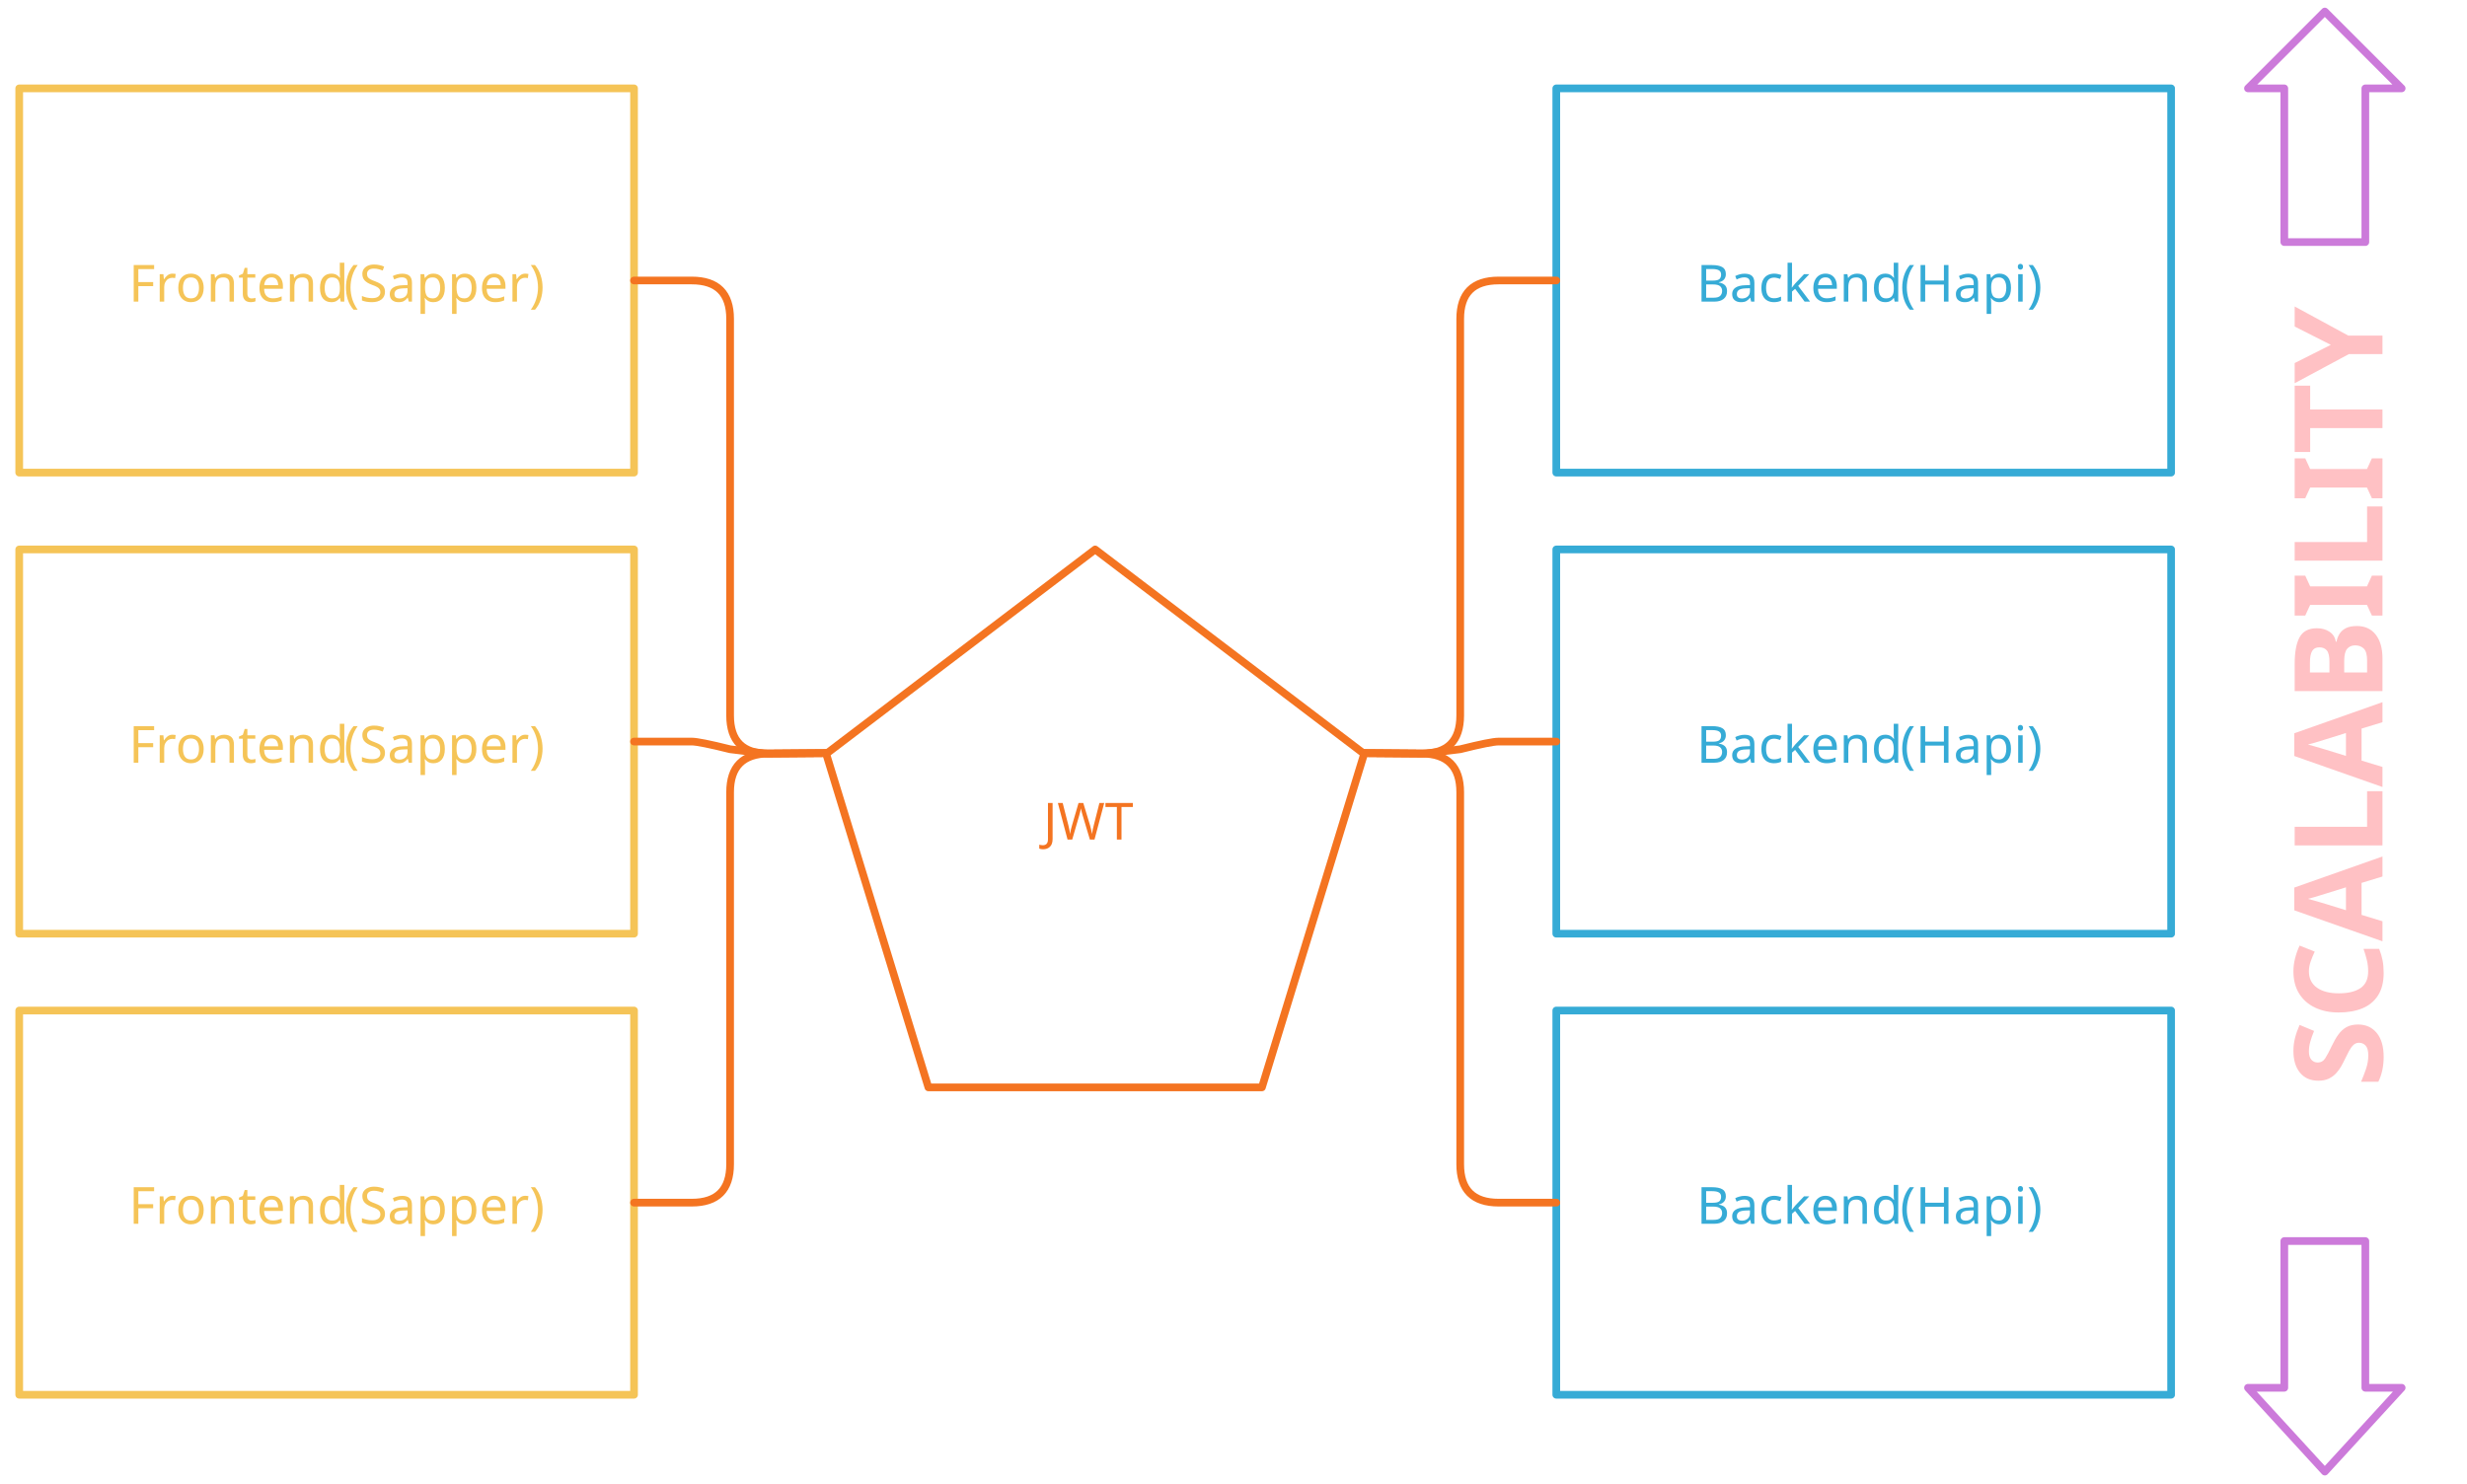
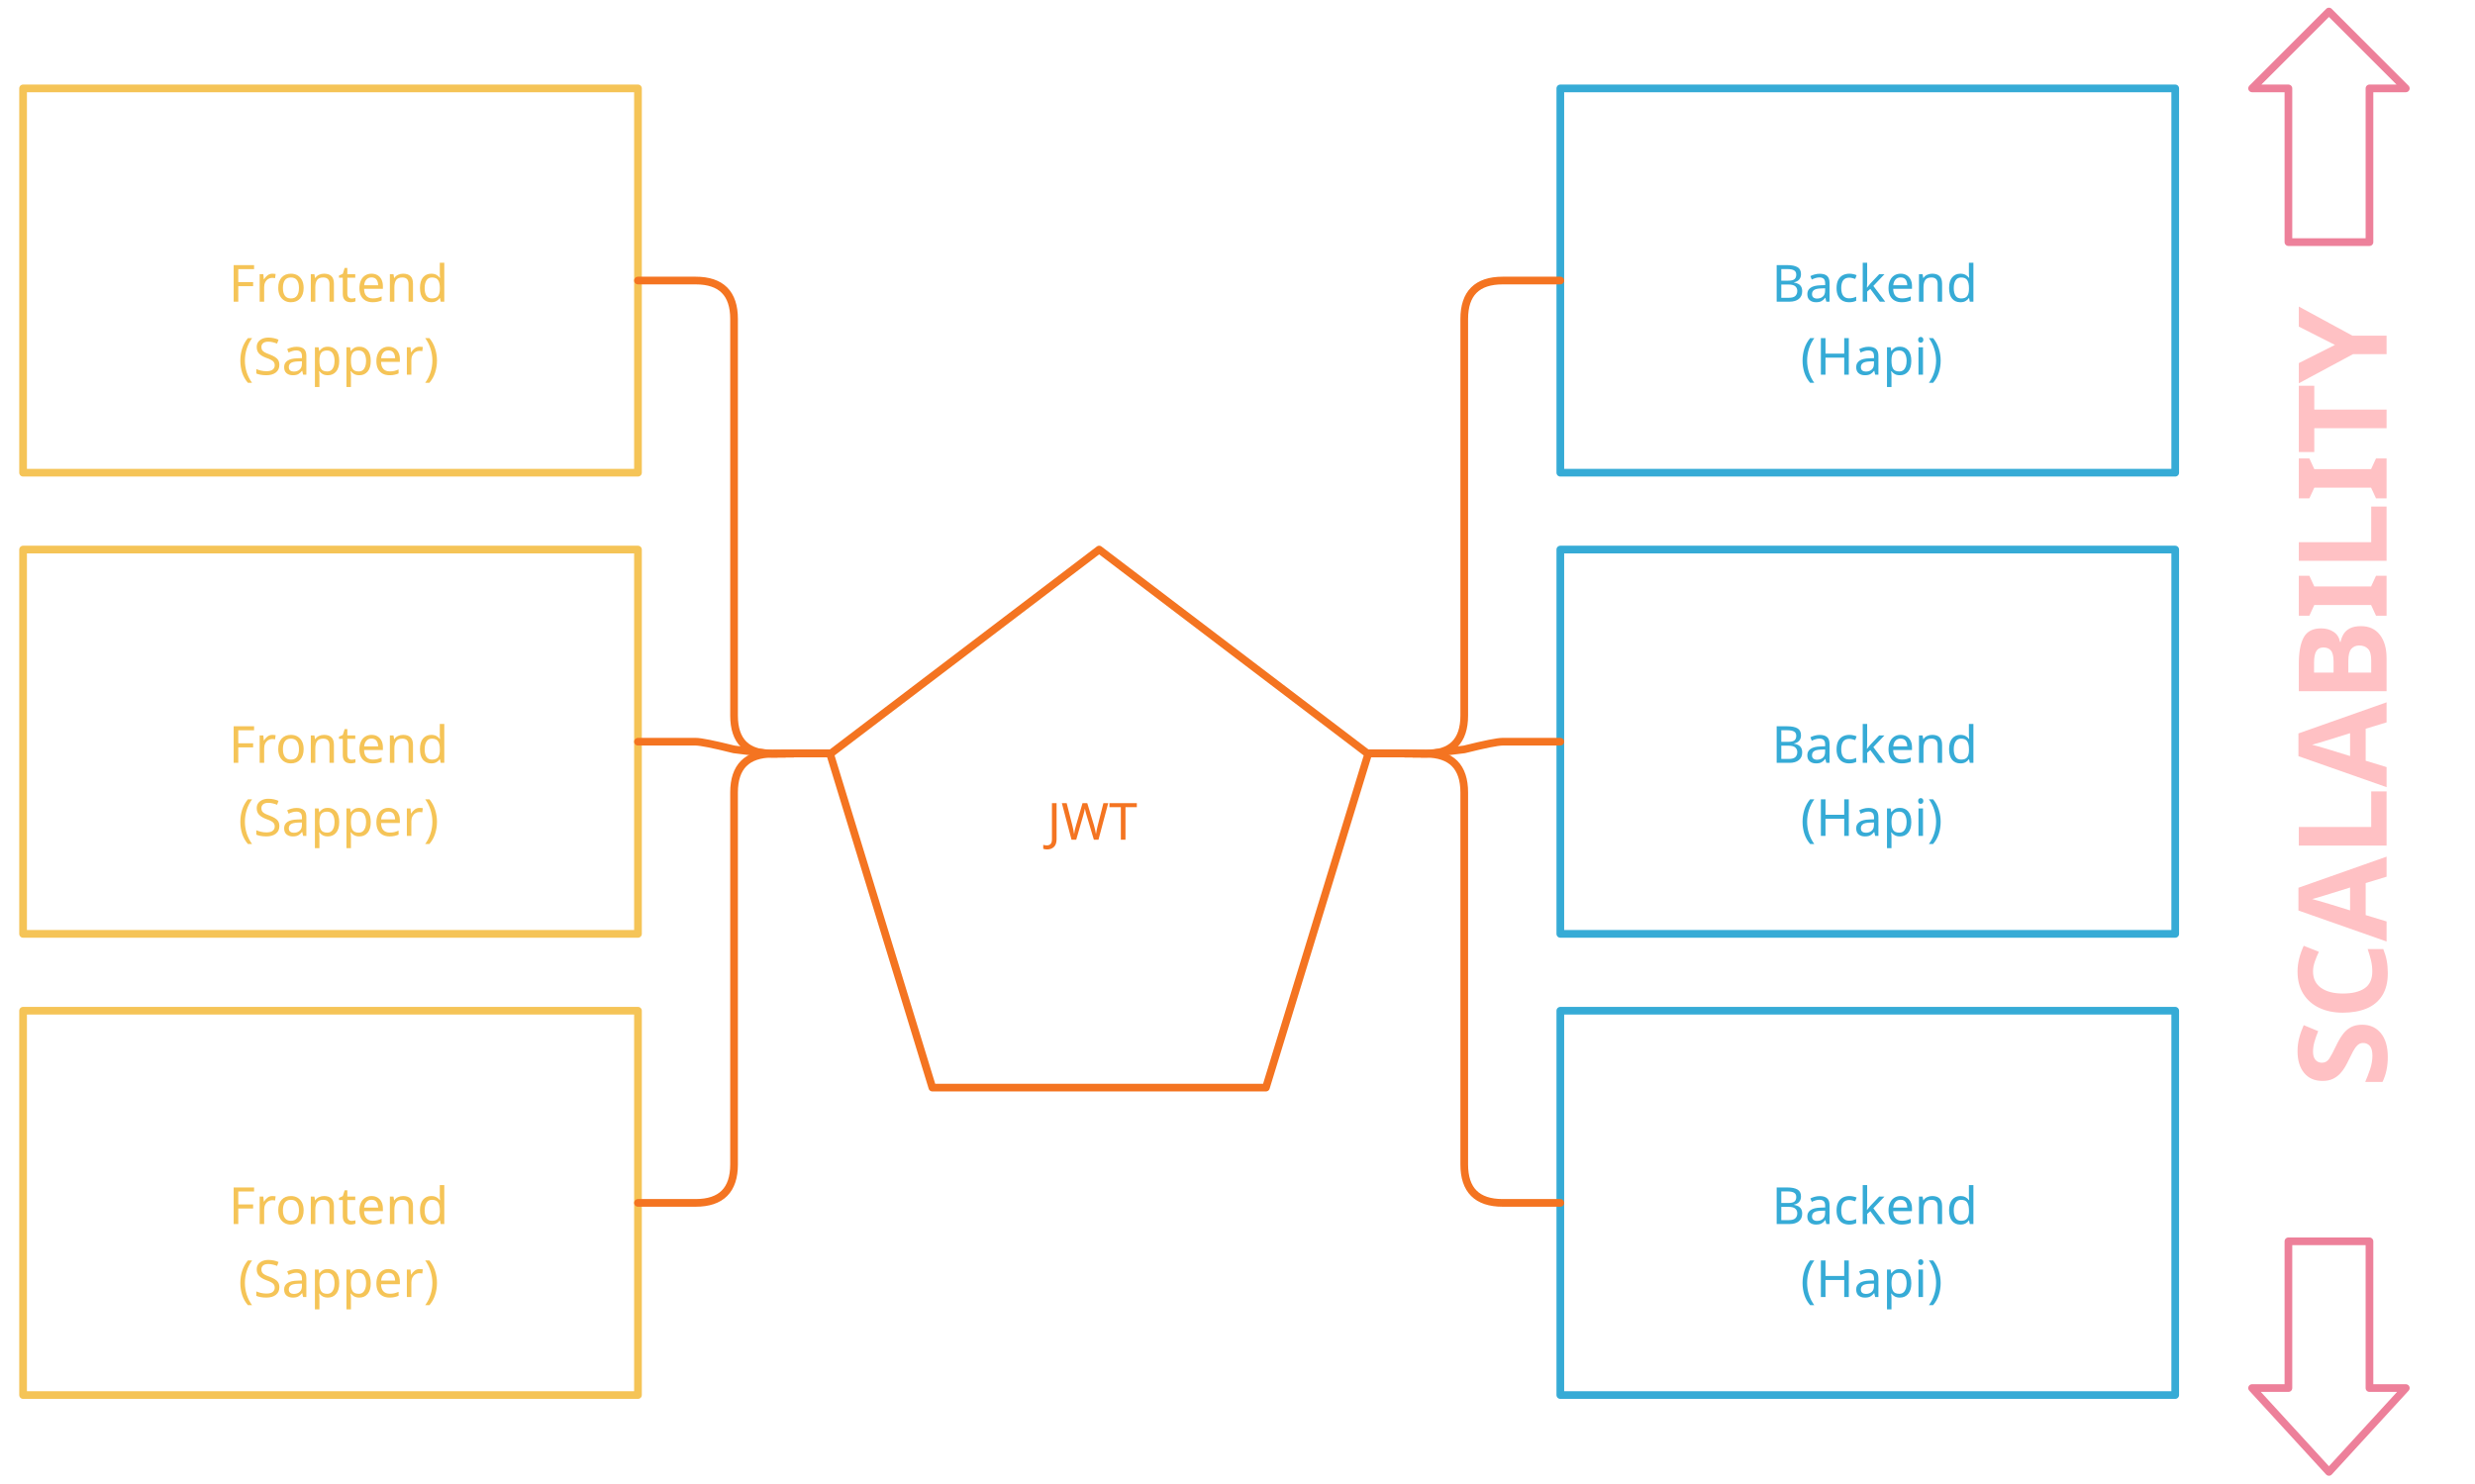
- <svg xmlns="http://www.w3.org/2000/svg" version="1.0" width="100%" viewBox="1045 447 642 386">
+ <svg xmlns="http://www.w3.org/2000/svg" version="1.0" height="380pt" width="634pt" viewBox="1045 447 642 386">
  <defs>
    <style type="text/css">
        @font-face {
            font-family: 'lt_bold';
            src: url('https://app.creately.com/diagram/assets/fonts/lato/lt-bold-webfont.woff2') format('woff2'),
                url('https://app.creately.com/diagram/assets/fonts/lato/lt-bold-webfont.woff') format('woff');
            font-weight: normal;
            font-style: normal;
        }
        @font-face {
            font-family: 'lt_bold_italic';
            src: url('https://app.creately.com/diagram/assets/fonts/lato/lt-bolditalic-webfont.woff2') format('woff2'),
                url('https://app.creately.com/diagram/assets/fonts/lato/lt-bolditalic-webfont.woff') format('woff');
            font-weight: normal;
            font-style: normal;
        }
        @font-face {
            font-family: 'lt_italic';
            src: url('https://app.creately.com/diagram/assets/fonts/lato/lt-italic-webfont.woff2') format('woff2'),
                url('https://app.creately.com/diagram/assets/fonts/lato/lt-italic-webfont.woff') format('woff');
            font-weight: normal;
            font-style: normal;
        }
        @font-face {
            font-family: 'lt_regular';
            src: url('https://app.creately.com/diagram/assets/fonts/lato/lt-regular-webfont.woff2') format('woff2'),
                url('https://app.creately.com/diagram/assets/fonts/lato/lt-regular-webfont.woff') format('woff');
            font-weight: normal;
            font-style: normal;
        }
        @font-face {
            font-family: 'lt-hairline';
            src: url('https://app.creately.com/diagram/assets/fonts/embed/lt-hairline-webfont.woff2') format('woff2'),
                url('https://app.creately.com/diagram/assets/fonts/embed/lt-hairline-webfont.woff') format('woff');
            font-weight: normal;
            font-style: normal;
        }
        @font-face {
            font-family: 'lt-thinitalic';
            src: url('https://app.creately.com/diagram/assets/fonts/embed/lt-thinitalic-webfont.woff2') format('woff2'),
                url('https://app.creately.com/diagram/assets/fonts/embed/lt-thinitalic-webfont.woff') format('woff');
            font-weight: normal;
            font-style: normal;
        }
        @font-face {
            font-family: 'champagne';
            src: url('https://app.creately.com/diagram/assets/fonts/embed/champagne-webfont.woff2') format('woff2'),
                url('https://app.creately.com/diagram/assets/fonts/embed/champagne-webfont.woff') format('woff');
            font-weight: normal;
            font-style: normal;
        }
        @font-face {
            font-family: 'indie';
            src: url('https://app.creately.com/diagram/assets/fonts/embed/indie-flower-webfont.woff2') format('woff2'),
                url('https://app.creately.com/diagram/assets/fonts/embed/indie-flower-webfont.woff') format('woff');
            font-weight: normal;
            font-style: normal;
        }
        @font-face {
            font-family: 'bebas';
            src: url('https://app.creately.com/diagram/assets/fonts/embed/bebasneue_regular-webfont.woff2') format('woff2'),
                url('https://app.creately.com/diagram/assets/fonts/embed/bebasneue_regular-webfont.woff') format('woff');
            font-weight: normal;
            font-style: normal;
        }
        @font-face {
            font-family: 'bree';
            src: url('https://app.creately.com/diagram/assets/fonts/embed/breeserif-regular-webfont.woff2') format('woff2'),
                url('https://app.creately.com/diagram/assets/fonts/embed/breeserif-regular-webfont.woff') format('woff');
            font-weight: normal;
            font-style: normal;
        }
        @font-face {
            font-family: 'spartan';
            src: url('https://app.creately.com/diagram/assets/fonts/embed/leaguespartan-bold-webfont.woff2') format('woff2'),
                url('https://app.creately.com/diagram/assets/fonts/embed/leaguespartan-bold-webfont.woff') format('woff');
            font-weight: normal;
            font-style: normal;
        }
        @font-face {
            font-family: 'montserrat';
            src: url('https://app.creately.com/diagram/assets/fonts/embed/montserrat-medium-webfont.woff2') format('woff2'),
                url('https://app.creately.com/diagram/assets/fonts/embed/montserrat-medium-webfont.woff') format('woff');
            font-weight: normal;
            font-style: normal;
        }
        @font-face {
            font-family: 'open_sanscondensed';
            src: url('https://app.creately.com/diagram/assets/fonts/embed/opensans-condlight-webfont.woff2') format('woff2'),
                url('https://app.creately.com/diagram/assets/fonts/embed/opensans-condlight-webfont.woff') format('woff');
            font-weight: normal;
            font-style: normal;
        }
        @font-face {
            font-family: 'open_sansitalic';
            src: url('https://app.creately.com/diagram/assets/fonts/embed/opensans-italic-webfont.woff2') format('woff2'),
                url('https://app.creately.com/diagram/assets/fonts/embed/opensans-italic-webfont.woff') format('woff');
            font-weight: normal;
            font-style: normal;
        }
        @font-face {
            font-family: 'playfair';
            src: url('https://app.creately.com/diagram/assets/fonts/embed/playfairdisplay-regular-webfont.woff2') format('woff2'),
                url('https://app.creately.com/diagram/assets/fonts/embed/playfairdisplay-regular-webfont.woff') format('woff');
            font-weight: normal;
            font-style: normal;
        }
        @font-face {
            font-family: 'raleway';
            src: url('https://app.creately.com/diagram/assets/fonts/embed/raleway-regular-webfont.woff2') format('woff2'),
                url('https://app.creately.com/diagram/assets/fonts/embed/raleway-regular-webfont.woff') format('woff');
            font-weight: normal;
            font-style: normal;
        }
        @font-face {
            font-family: 'courier_prime';
            src: url('https://app.creately.com/diagram/assets/fonts/embed/courier_prime-webfont.woff2') format('woff2'),
                url('https://app.creately.com/diagram/assets/fonts/embed/courier_prime-webfont.woff') format('woff');
            font-weight: normal;
            font-style: normal;
        }
        @font-face {
            font-family: 'droid_serifregular';
            src: url('https://app.creately.com/diagram/assets/fonts/embed/droid-serif-regular-webfont.woff') format('woff');
            font-weight: normal;
            font-style: normal;
        }
        @font-face {
            font-family: 'abhaya_libreregular';
            src: url('https://app.creately.com/diagram/assets/fonts/embed/abhaya-libre-regular-webfont.woff') format('woff');
            font-weight: normal;
            font-style: normal;
        }
        @font-face {
            font-family: 'gandhi_serifregular';
            src: url('https://app.creately.com/diagram/assets/fonts/embed/gandhi-serif-regular-webfont.woff') format('woff');
            font-weight: normal;
            font-style: normal;
        }
        p {
            margin: 0;
        }
        </style>
  </defs>
  <defs>
    <style>
            span{ display: inline-block; }
        </style>
  </defs>
  <g id="C1tsGbQ9XKQ">
    <g transform="translate(1260 590)">
-       <path d="M 70,0 L 0,53.2 L 26.6,140 L 113.4,140 L 140,53.2 L 70,0 Z" fill="rgb(255,255,255)" stroke="#F47421" stroke-width="2" stroke-linecap="round" stroke-linejoin="round" stroke-dasharray="0 0" />
+       <path d="M 70,0 L 0,53.2 L 26.6,140 L 113.4,140 L 140,53.2 L 70,0 Z" fill="rgba(255,255,255,0)" stroke="#F47421" stroke-width="2" stroke-linecap="round" stroke-linejoin="round" stroke-dasharray="0 0" />
    </g>
    <g transform="translate(1316.5, 650.5) rotate(0, 13.5, 9.5)" width="27" height="19">
      <text text-decoration="none" x="0" style="fill: #F47421; font:  10pt lt_regular" y="15">JWT</text>
-       <text text-decoration="none" x="27" style="fill: #4b4b4b; font:  10pt lt_regular" y="15" />
+       <text text-decoration="none" x="28" style="fill: #4b4b4b; font:  10pt lt_regular" y="15" />
    </g>
  </g>
  <g id="Rycv3RWJ0hy">
    <g transform="translate(1050 590)">
-       <rect x="0" y="0" width="160" height="100" fill="rgb(255,255,255)" stroke="#F5C457" stroke-width="2" stroke-linecap="round" stroke-linejoin="round" stroke-dasharray="0 0" />
+       <rect x="0" y="0" width="160" height="100" fill="rgba(255,255,255,0)" stroke="#F5C457" stroke-width="2" stroke-linecap="round" stroke-linejoin="round" stroke-dasharray="0 0" />
    </g>
    <g transform="translate(1078.5, 630.5) rotate(0, 51.5, 9.5)" width="103" height="19">
-       <text text-decoration="none" x="0" style="fill: #F5C457; font:  10pt lt_regular" y="15">Frontend </text>
-       <text text-decoration="none" x="56" style="fill: #F5C457; font:  10pt lt_regular" y="15">(Sapper)</text>
-       <text text-decoration="none" x="103" style="fill: #4b4b4b; font:  10pt lt_regular" y="15" />
+       <text text-decoration="none" x="25" style="fill: #F5C457; font:  10pt lt_regular" y="15">Frontend </text>
+       <text text-decoration="none" x="27.5" style="fill: #F5C457; font:  10pt lt_regular" y="34">(Sapper)</text>
+       <text text-decoration="none" x="75.5" style="fill: #4b4b4b; font:  10pt lt_regular" y="34" />
    </g>
  </g>
  <g id="EaGMIqarsEV">
    <g transform="translate(1450 590)">
-       <rect x="0" y="0" width="160" height="100" fill="rgb(255,255,255)" stroke="#36ABD6" stroke-width="2" stroke-linecap="round" stroke-linejoin="round" stroke-dasharray="0 0" />
+       <rect x="0" y="0" width="160" height="100" fill="rgba(255,255,255,0)" stroke="#36ABD6" stroke-width="2" stroke-linecap="round" stroke-linejoin="round" stroke-dasharray="0 0" />
    </g>
    <g transform="translate(1486.5, 630.5) rotate(0, 43.5, 9.5)" width="87" height="19">
-       <text text-decoration="none" x="0" style="fill: #36ABD6; font:  10pt lt_regular" y="15">Backend </text>
-       <text text-decoration="none" x="53" style="fill: #36ABD6; font:  10pt lt_regular" y="15">(Hapi)</text>
-       <text text-decoration="none" x="87" style="fill: #4b4b4b; font:  10pt lt_regular" y="15" />
+       <text text-decoration="none" x="18.5" style="fill: #36ABD6; font:  10pt lt_regular" y="15">Backend </text>
+       <text text-decoration="none" x="26" style="fill: #36ABD6; font:  10pt lt_regular" y="34">(Hapi)</text>
+       <text text-decoration="none" x="61" style="fill: #4b4b4b; font:  10pt lt_regular" y="34" />
    </g>
  </g>
  <g id="z6Yds6w3koX">
    <g transform="translate(1050 710)">
-       <rect x="0" y="0" width="160" height="100" fill="rgb(255,255,255)" stroke="#F5C457" stroke-width="2" stroke-linecap="round" stroke-linejoin="round" stroke-dasharray="0 0" />
+       <rect x="0" y="0" width="160" height="100" fill="rgba(255,255,255,0)" stroke="#F5C457" stroke-width="2" stroke-linecap="round" stroke-linejoin="round" stroke-dasharray="0 0" />
    </g>
    <g transform="translate(1078.5, 750.5) rotate(0, 51.5, 9.5)" width="103" height="19">
-       <text text-decoration="none" x="0" style="fill: #F5C457; font:  10pt lt_regular" y="15">Frontend </text>
-       <text text-decoration="none" x="56" style="fill: #F5C457; font:  10pt lt_regular" y="15">(Sapper)</text>
-       <text text-decoration="none" x="103" style="fill: #4b4b4b; font:  10pt lt_regular" y="15" />
+       <text text-decoration="none" x="25" style="fill: #F5C457; font:  10pt lt_regular" y="15">Frontend </text>
+       <text text-decoration="none" x="27.5" style="fill: #F5C457; font:  10pt lt_regular" y="34">(Sapper)</text>
+       <text text-decoration="none" x="75.5" style="fill: #4b4b4b; font:  10pt lt_regular" y="34" />
    </g>
  </g>
  <g id="7W6inoE5JZd">
    <g transform="translate(1050 470)">
-       <rect x="0" y="0" width="160" height="100" fill="rgb(255,255,255)" stroke="#F5C457" stroke-width="2" stroke-linecap="round" stroke-linejoin="round" stroke-dasharray="0 0" />
+       <rect x="0" y="0" width="160" height="100" fill="rgba(255,255,255,0)" stroke="#F5C457" stroke-width="2" stroke-linecap="round" stroke-linejoin="round" stroke-dasharray="0 0" />
    </g>
    <g transform="translate(1078.5, 510.5) rotate(0, 51.5, 9.5)" width="103" height="19">
-       <text text-decoration="none" x="0" style="fill: #F5C457; font:  10pt lt_regular" y="15">Frontend </text>
-       <text text-decoration="none" x="56" style="fill: #F5C457; font:  10pt lt_regular" y="15">(Sapper)</text>
-       <text text-decoration="none" x="103" style="fill: #4b4b4b; font:  10pt lt_regular" y="15" />
+       <text text-decoration="none" x="25" style="fill: #F5C457; font:  10pt lt_regular" y="15">Frontend </text>
+       <text text-decoration="none" x="27.5" style="fill: #F5C457; font:  10pt lt_regular" y="34">(Sapper)</text>
+       <text text-decoration="none" x="75.5" style="fill: #4b4b4b; font:  10pt lt_regular" y="34" />
    </g>
  </g>
  <g id="E58ppe5ePjv">
    <g transform="translate(1450 710)">
-       <rect x="0" y="0" width="160" height="100" fill="rgb(255,255,255)" stroke="#36ABD6" stroke-width="2" stroke-linecap="round" stroke-linejoin="round" stroke-dasharray="0 0" />
+       <rect x="0" y="0" width="160" height="100" fill="rgba(255,255,255,0)" stroke="#36ABD6" stroke-width="2" stroke-linecap="round" stroke-linejoin="round" stroke-dasharray="0 0" />
    </g>
    <g transform="translate(1486.5, 750.5) rotate(0, 43.5, 9.5)" width="87" height="19">
-       <text text-decoration="none" x="0" style="fill: #36ABD6; font:  10pt lt_regular" y="15">Backend </text>
-       <text text-decoration="none" x="53" style="fill: #36ABD6; font:  10pt lt_regular" y="15">(Hapi)</text>
-       <text text-decoration="none" x="87" style="fill: #4b4b4b; font:  10pt lt_regular" y="15" />
+       <text text-decoration="none" x="18.5" style="fill: #36ABD6; font:  10pt lt_regular" y="15">Backend </text>
+       <text text-decoration="none" x="26" style="fill: #36ABD6; font:  10pt lt_regular" y="34">(Hapi)</text>
+       <text text-decoration="none" x="61" style="fill: #4b4b4b; font:  10pt lt_regular" y="34" />
    </g>
  </g>
  <g id="qEJchJHOPyA">
    <g transform="translate(1450 470)">
-       <rect x="0" y="0" width="160" height="100" fill="rgb(255,255,255)" stroke="#36ABD6" stroke-width="2" stroke-linecap="round" stroke-linejoin="round" stroke-dasharray="0 0" />
+       <rect x="0" y="0" width="160" height="100" fill="rgba(255,255,255,0)" stroke="#36ABD6" stroke-width="2" stroke-linecap="round" stroke-linejoin="round" stroke-dasharray="0 0" />
    </g>
    <g transform="translate(1486.5, 510.5) rotate(0, 43.5, 9.5)" width="87" height="19">
-       <text text-decoration="none" x="0" style="fill: #36ABD6; font:  10pt lt_regular" y="15">Backend </text>
-       <text text-decoration="none" x="53" style="fill: #36ABD6; font:  10pt lt_regular" y="15">(Hapi)</text>
-       <text text-decoration="none" x="87" style="fill: #4b4b4b; font:  10pt lt_regular" y="15" />
+       <text text-decoration="none" x="18.5" style="fill: #36ABD6; font:  10pt lt_regular" y="15">Backend </text>
+       <text text-decoration="none" x="26" style="fill: #36ABD6; font:  10pt lt_regular" y="34">(Hapi)</text>
+       <text text-decoration="none" x="61" style="fill: #4b4b4b; font:  10pt lt_regular" y="34" />
    </g>
  </g>
  <g id="XivTs27kx07">
    <g transform="translate(1630 770)">
-       <path d="M 9.455,0 L 9.455,38.182 L 0,38.182 L 20,60 L 40,38.182 L 30.545,38.182 L 30.545,0 L 9.455,0 Z" fill="rgb(255,255,255)" stroke="#CC7ADA" stroke-width="2" stroke-linecap="round" stroke-linejoin="round" stroke-dasharray="0 0" />
+       <path d="M 9.455,0 L 9.455,38.182 L 0,38.182 L 20,60 L 40,38.182 L 30.545,38.182 L 30.545,0 L 9.455,0 Z" fill="rgba(255,255,255,0)" stroke="#ED809A" stroke-width="2" stroke-linecap="round" stroke-linejoin="round" stroke-dasharray="0 0" />
    </g>
  </g>
  <g id="usa0W7Y7acQ">
    <g transform="translate(1630 450)">
-       <path d="M 0,20 L 20,0 L 40,20 L 30.545,20 L 30.545,60 L 9.455,60 L 9.455,20 L 0,20 Z" fill="rgb(255,255,255)" stroke="#CC7ADA" stroke-width="2" stroke-linecap="round" stroke-linejoin="round" stroke-dasharray="0 0" />
+       <path d="M 0,20 L 20,0 L 40,20 L 30.545,20 L 30.545,60 L 9.455,60 L 9.455,20 L 0,20 Z" fill="rgba(255,255,255,0)" stroke="#ED809A" stroke-width="2" stroke-linecap="round" stroke-linejoin="round" stroke-dasharray="0 0" />
    </g>
  </g>
  <g id="wJp53q4IH6v">
    <g transform="translate(1620 740) rotate(-90)">
      <rect x="0" y="0" width="230" height="64" fill="rgba(255,255,255,0.01)" stroke="rgba(255,255,255,0.01)" stroke-dasharray="0 0" />
    </g>
    <g transform="translate(1630, 730) rotate(-90, 0, 0)" width="192" height="44">
      <text text-decoration="none" x="0" style="fill: rgb(255, 193, 196); font: bold  24pt lt_regular" y="35">SCALABILITY</text>
-       <text text-decoration="none" x="192" style="fill: #4b4b4b; font:  10pt lt_regular" y="35" />
+       <text text-decoration="none" x="193" style="fill: #4b4b4b; font:  10pt lt_regular" y="35" />
    </g>
  </g>
  <g id="PtMMly1ytfh">
    <g>
      <path d="M 1210,520 L 1225,520 Q 1235,520 1235,530 L 1235,582 L 1235,633.2 Q 1235,643.2 1245,643.12 L 1260,643" fill="none" stroke="#F47421" stroke-width="2" stroke-linecap="round" stroke-linejoin="round" stroke-dasharray="0 0" />
    </g>
  </g>
  <g id="lYqKzVpyIl7">
    <g>
      <path d="M 1210,760 L 1225,760 Q 1235,760 1235,750 L 1235,702 L 1235,653.2 Q 1235,643.2 1245,643.12 L 1260,643" fill="none" stroke="#F47421" stroke-width="2" stroke-linecap="round" stroke-linejoin="round" stroke-dasharray="0 0" />
    </g>
  </g>
  <g id="yfjBUxmXpM3">
    <g>
      <path d="M 1210,640 L 1225,640 Q 1227,640 1235,642 Q 1243.8,643.13 1245,643.12 L 1260,643" fill="none" stroke="#F47421" stroke-width="2" stroke-linecap="round" stroke-linejoin="round" stroke-dasharray="0 0" />
    </g>
  </g>
  <g id="XK7oH0OuSKe">
    <g>
      <path d="M 1400,643 L 1415,643.12 Q 1425,643.2 1425,633.2 L 1425,582 L 1425,530 Q 1425,520 1435,520 L 1450,520" fill="none" stroke="#F47421" stroke-width="2" stroke-linecap="round" stroke-linejoin="round" stroke-dasharray="0 0" />
    </g>
  </g>
  <g id="59NBfuuBDSh">
    <g>
      <path d="M 1400,643 L 1415,643.12 Q 1425,643.2 1425,653.2 L 1425,702 L 1425,750 Q 1425,760 1435,760 L 1450,760" fill="none" stroke="#F47421" stroke-width="2" stroke-linecap="round" stroke-linejoin="round" stroke-dasharray="0 0" />
    </g>
  </g>
  <g id="JVkFRjqz7ZI">
    <g>
      <path d="M 1400,643 L 1415,643.12 Q 1416.2,643.13 1425,642 Q 1433,640 1435,640 L 1450,640" fill="none" stroke="#F47421" stroke-width="2" stroke-linecap="round" stroke-linejoin="round" stroke-dasharray="0 0" />
    </g>
  </g>
</svg>
